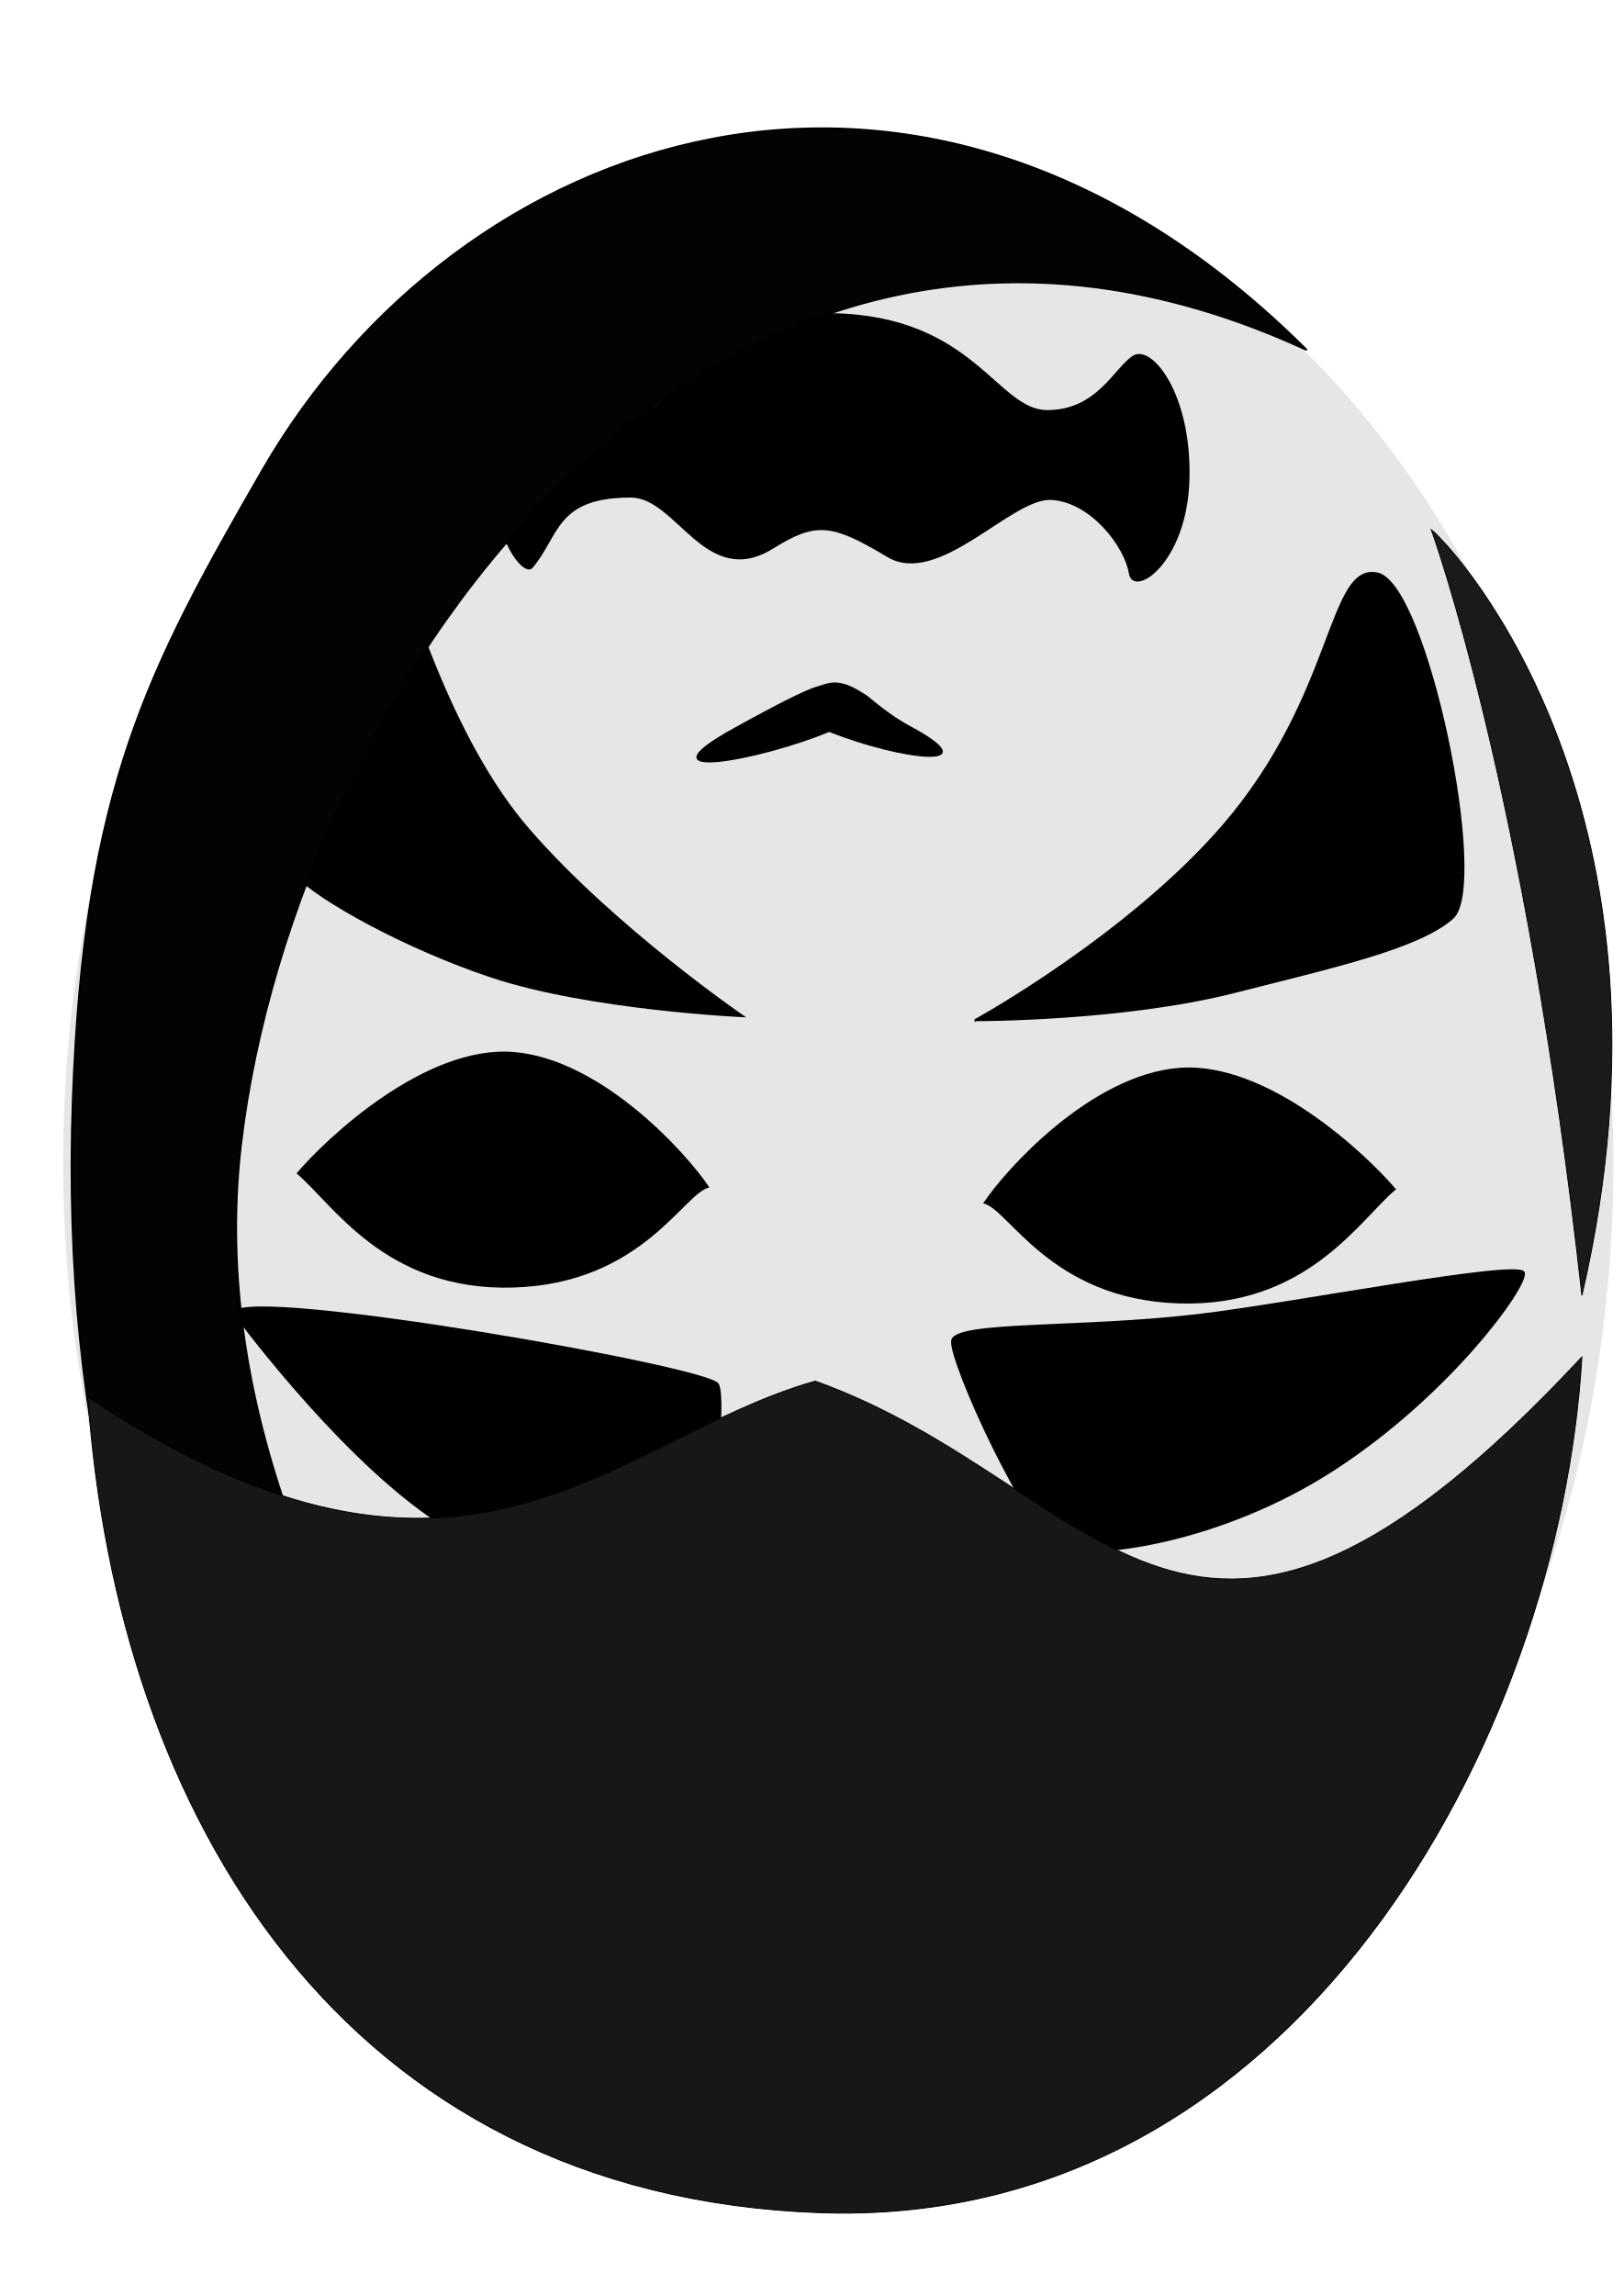
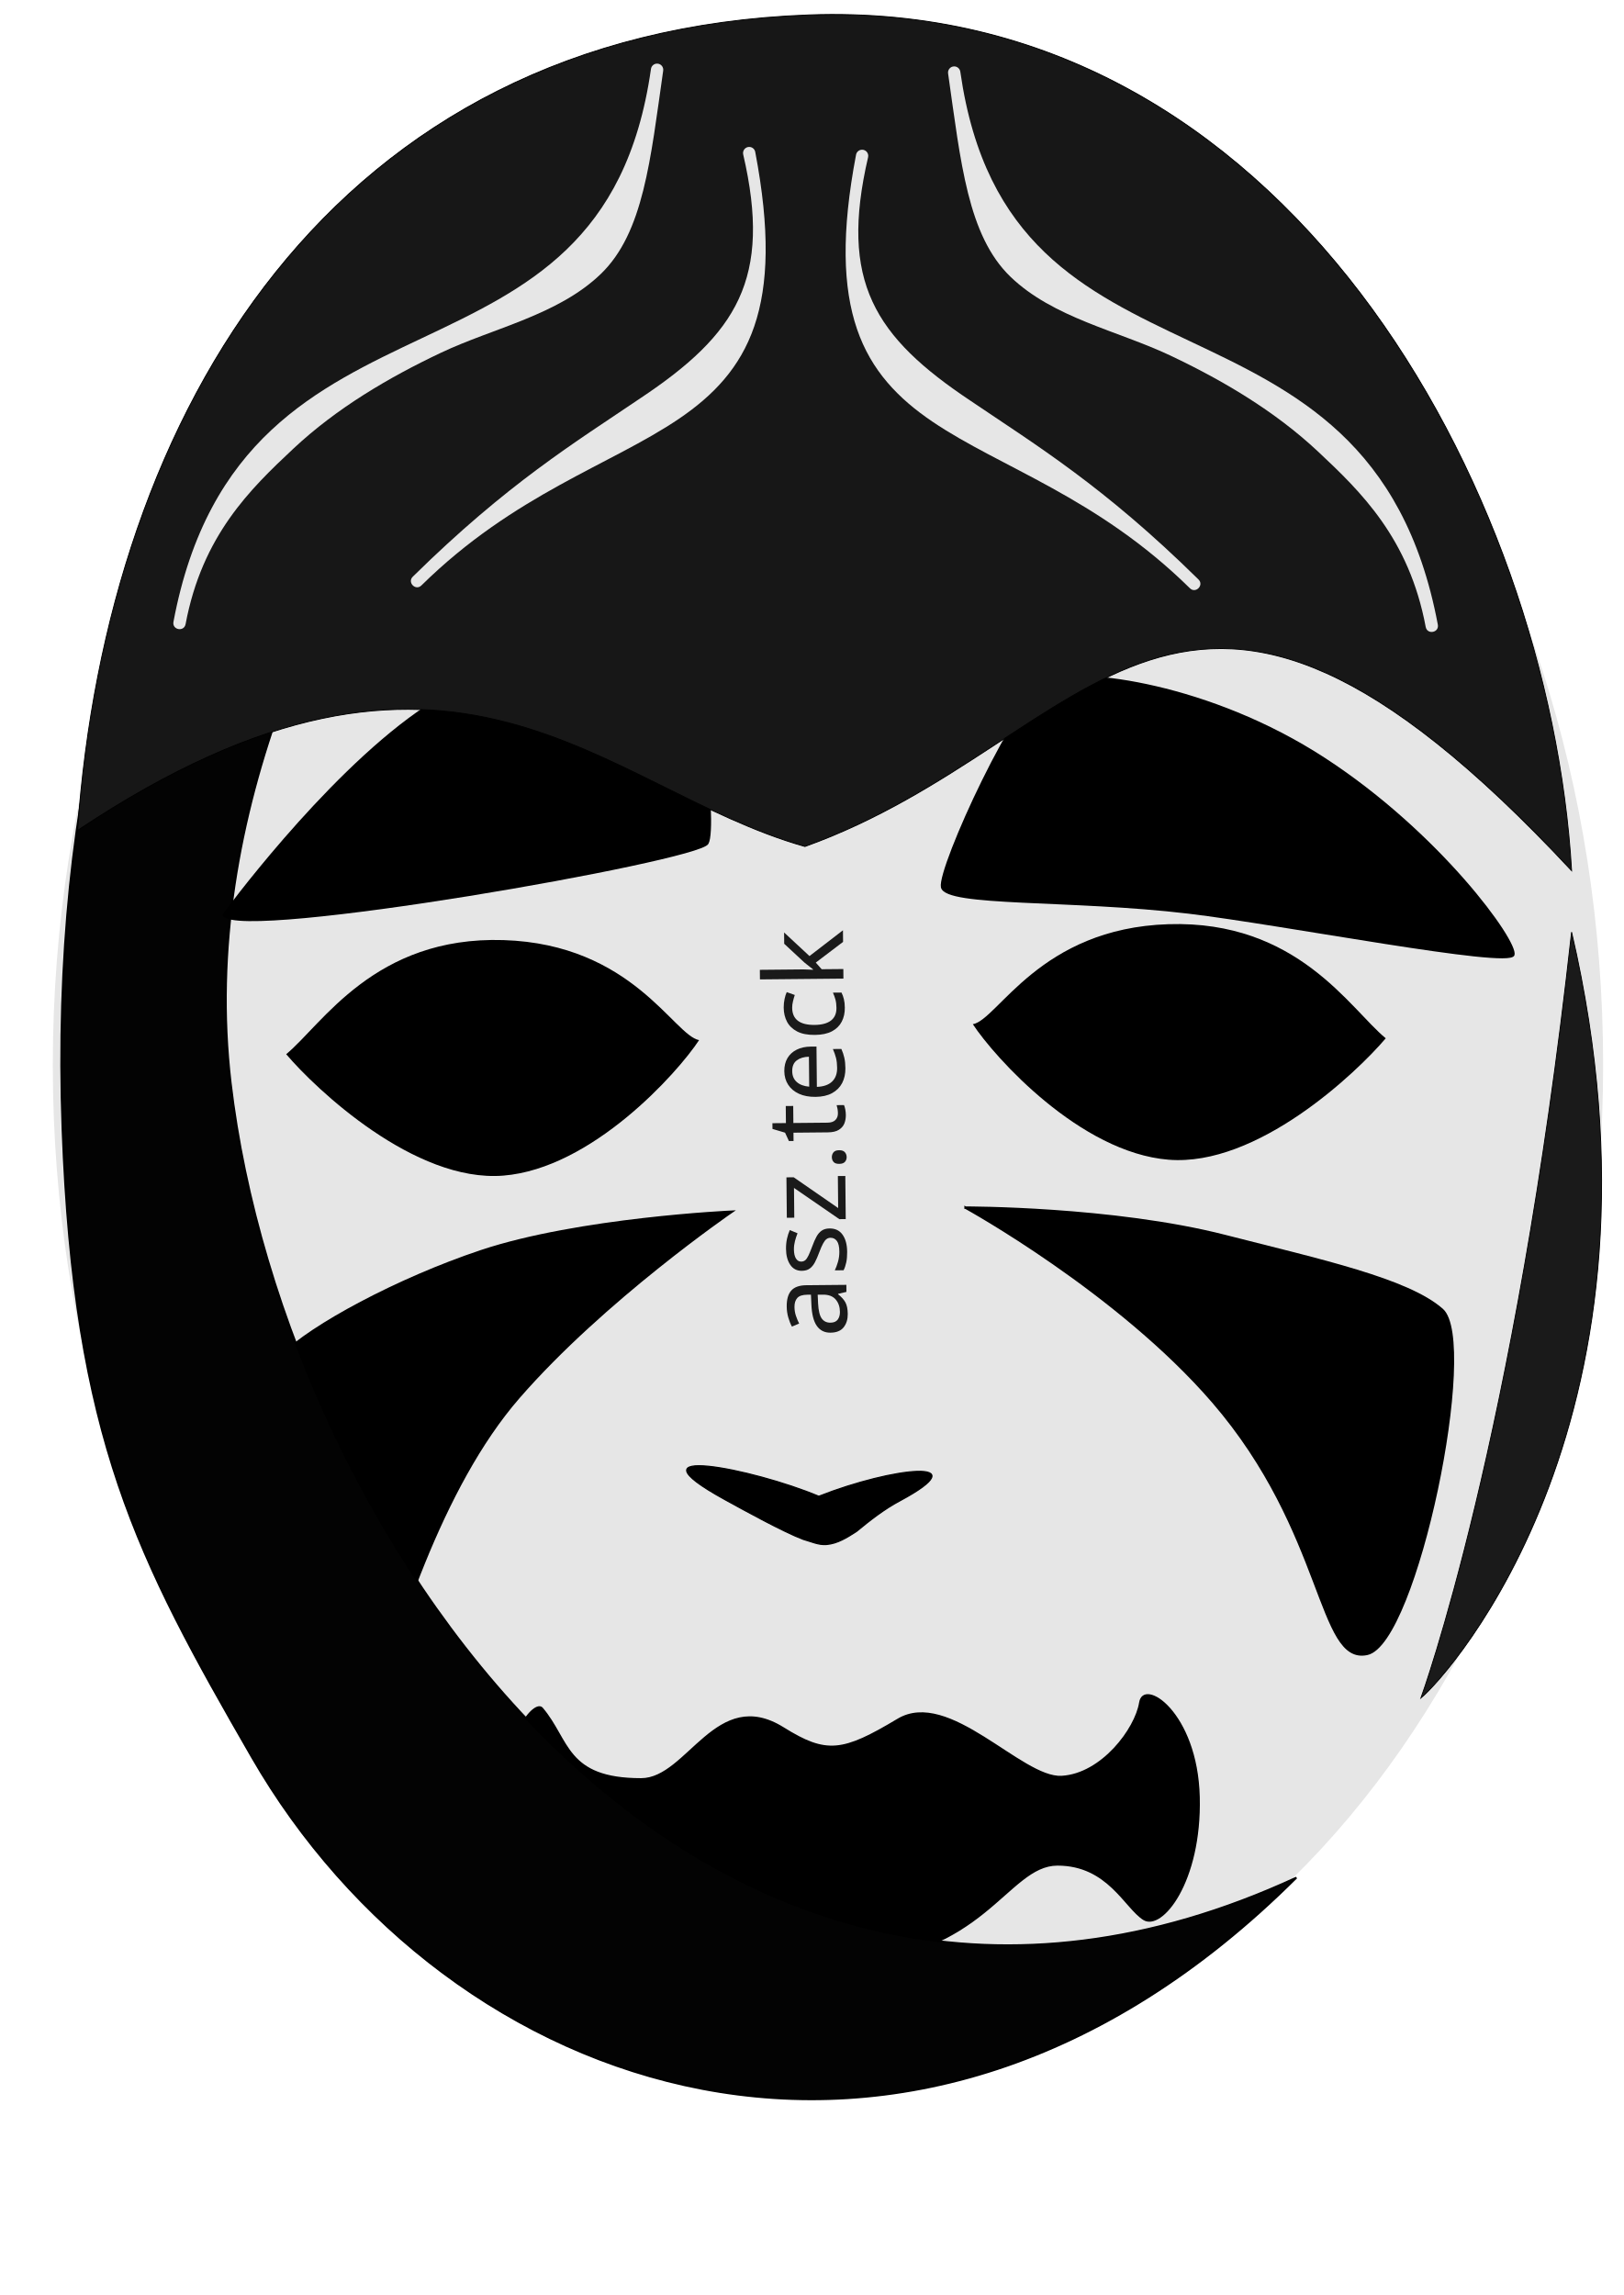
<svg xmlns="http://www.w3.org/2000/svg" width="500mm" height="707mm" viewBox="0 0 500 707" version="1.1" id="svg4312">
  <defs id="defs4309">
    <symbol id="symbol10546-1">
      <path style="fill:#000000;fill-opacity:1;stroke:none;stroke-width:0.265;stroke-linecap:butt;stroke-linejoin:miter;stroke-miterlimit:4;stroke-dasharray:none;stroke-opacity:1" d="m 164.756,90.193 c -9.903,1.852 -8.051,13.489 -26.237,14.826 -18.186,1.337 -21.824,-11.158 -28.229,-12.264 -5.908,-1.02 -6.703,-2.538 -0.677,-4.527 5.219,-1.722 11.757,-16.337 28.924,-15.779 17.167,0.558 22.688,13.194 26.047,13.832 5.094,0.967 6.204,2.783 0.171,3.912 z" id="path4524-1" />
      <path style="fill:#000000;fill-opacity:1;stroke:none;stroke-width:0.24;stroke-linecap:butt;stroke-linejoin:miter;stroke-miterlimit:4;stroke-dasharray:none;stroke-opacity:1" d="m 182.672,110.79 c 3.344,8.845 18.111,31.979 19.226,36.402 1.115,4.423 -11.981,16.67 -15.882,18.031 -3.901,1.361 -2.786,6.464 -0.279,5.784 2.508,-0.68 29.814,-11.907 30.928,-21.093 1.115,-9.186 -25.077,-33.34 -28.978,-39.464 -3.901,-6.124 -7.802,-4.082 -5.015,0.34 z" id="path5135-2" />
      <path style="fill:#000000;fill-opacity:1;stroke:none;stroke-width:0.222px;stroke-linecap:butt;stroke-linejoin:miter;stroke-opacity:1" d="m 179.803,191.685 c 4.117,-7.446 9.331,-8.009 13.997,-8.009 4.666,0 10.978,8.935 16.192,8.637 5.214,-0.298 9.606,-5.957 10.154,-9.233 0.549,-3.276 7.684,1.191 7.959,11.913 0.274,10.722 -4.94,16.977 -7.41,15.488 -2.47,-1.489 -4.666,-6.85 -11.252,-6.85 -6.587,0 -9.606,11.914 -28.268,12.211 -18.662,0.298 -18.937,-12.807 -26.896,-12.807 -7.959,0 -9.719,4.646 -12.624,8.042 -1.782,2.083 -5.384,-2.492 -5.341,-13.064 0.043,-10.572 4.485,-15.549 5.615,-14.271 3.586,4.054 3.019,8.869 12.899,8.869 6.038,0 8.904,-8.439 15.491,-8.439 6.587,0 9.484,7.512 9.484,7.512 z" id="path5286-9" />
      <path style="fill:#000000;fill-opacity:1;stroke:#000000;stroke-width:0.293px;stroke-linecap:butt;stroke-linejoin:miter;stroke-opacity:1" d="m 162.174,115.715 c 0,0 -20.331,2.273 -33.046,7.612 -10.834,4.549 -22.038,11.799 -25.582,16.064 -3.748,4.512 4.68,36.81 10.618,37.312 5.937,0.503 11.601,-20.506 21.15,-33.467 10.499,-14.25 26.859,-27.521 26.859,-27.521 z" id="path7632-1" />
      <path style="fill:#000000;fill-opacity:1;stroke:#000000;stroke-width:0.293px;stroke-linecap:butt;stroke-linejoin:miter;stroke-opacity:1" d="m 206.006,118.127 c 0,0 17.285,2.045 30.084,7.18 10.905,4.376 20.798,7.92 24.409,12.128 3.82,4.452 -7.808,40.679 -13.737,41.276 -5.929,0.597 -3.094,-15.52 -14.505,-33.237 -9.584,-14.88 -26.25,-27.348 -26.25,-27.348 z" id="path7632-7-6" />
      <path style="fill:#000000;fill-opacity:1;stroke:none;stroke-width:0.265;stroke-linecap:butt;stroke-linejoin:miter;stroke-miterlimit:4;stroke-dasharray:none;stroke-opacity:1" d="m 191.795,89.462 c 9.903,1.852 8.051,13.489 26.237,14.826 18.186,1.337 21.824,-11.158 28.229,-12.264 5.908,-1.02 6.703,-2.538 0.677,-4.527 -5.219,-1.722 -11.757,-16.337 -28.924,-15.779 -17.167,0.558 -22.688,13.194 -26.047,13.832 -5.094,0.967 -6.204,2.783 -0.171,3.912 z" id="path4524-0-4" />
    </symbol>
  </defs>
  <g id="layer1">
-     <g id="g22351" transform="translate(484.2591,56.03659)">
-       <ellipse style="fill:#e6e6e6;fill-opacity:1;stroke:none;stroke-width:0.579;stroke-linecap:square;stroke-miterlimit:4;stroke-dasharray:none;paint-order:markers fill stroke" id="path11425-0-3" cx="-226.03" cy="-302.084" rx="238.788" ry="312.973" transform="scale(1,-1)" />
-       <path style="fill:#000000;fill-opacity:1;stroke:none;stroke-width:0.602;stroke-linecap:butt;stroke-linejoin:miter;stroke-miterlimit:4;stroke-dasharray:none;stroke-opacity:1" d="m -326.043,268.043 c -27.309,-2.201 -57.796,26.689 -66.881,37.404 11.056,9.11 27.203,36.395 66.924,35.152 39.722,-1.243 52.497,-29.393 60.269,-30.814 -6.64,-10.121 -33.002,-39.541 -60.311,-41.743 z" id="path4524-6-5" />
-       <path style="fill:#000000;fill-opacity:1;stroke:none;stroke-width:0.533px;stroke-linecap:butt;stroke-linejoin:miter;stroke-opacity:1" d="m -210.957,115.539 c 15.903,9.527 38.331,-18.3 50.578,-17.571 12.246,0.728 22.559,14.564 23.848,22.574 1.289,8.01 18.047,-2.913 18.692,-29.128 0.645,-26.215 -11.602,-41.507 -17.403,-37.866 -5.801,3.641 -10.957,16.748 -26.427,16.748 -15.469,0 -22.559,-29.128 -66.389,-29.856 -43.829,-0.728 -44.474,31.312 -63.166,31.312 -18.692,0 -22.827,-11.36 -29.649,-19.661 -4.186,-5.093 -12.644,6.093 -12.543,31.94 0.101,25.847 10.532,38.017 13.188,34.892 8.422,-9.912 7.09,-21.684 30.294,-21.684 14.18,0 23.086,28.663 43.911,15.668 13.2,-8.237 18.085,-7.541 35.066,2.632 z" id="path5286-1-6" />
-       <path style="fill:#000000;fill-opacity:1;stroke:#000000;stroke-width:0.665px;stroke-linecap:butt;stroke-linejoin:miter;stroke-opacity:1" d="m -255.546,256.975 c 0,0 -47.264,-2.145 -77.364,-12.198 -25.646,-8.565 -52.52,-23.082 -61.291,-32.059 -9.278,-9.496 22.308,-130.882 26.006,-117.603 8.674,31.154 22.992,77.057 46.83,104.508 26.209,30.182 65.819,57.352 65.819,57.352 z" id="path7632-17-5" />
-       <path style="fill:#000000;fill-opacity:1;stroke:#000000;stroke-width:0.746px;stroke-linecap:butt;stroke-linejoin:miter;stroke-opacity:1" d="m -183.642,258.175 c 0,0 45.324,0.107 79.977,-8.758 29.526,-7.554 56.183,-13.355 66.793,-22.67 11.223,-9.854 -7.921,-102.794 -23.075,-106.037 -15.154,-3.244 -12.686,37.406 -47.547,77.756 -29.28,33.89 -76.148,59.71 -76.148,59.71 z" id="path7632-7-9-0" />
-       <path style="fill:#030303;fill-opacity:1;stroke:#000000;stroke-width:0.601px;stroke-linecap:butt;stroke-linejoin:miter;stroke-opacity:1" d="m -252.743,612.913 c -109.821,-1.558 -216.794,-119.404 -209.065,-330.608 3.492,-95.425 23.045,-132.185 58.342,-193.42 60.057,-104.189 202.508,-155.886 321.731,-37.111 -181.672,-83.895 -311.682,103.171 -328.321,244.96 -19.301,164.466 157.312,316.179 157.312,316.179 z" id="path14196-8" />
-       <path style="fill:#000000;fill-opacity:1;stroke:#000000;stroke-width:0.764px;stroke-linecap:butt;stroke-linejoin:miter;stroke-opacity:1" d="m -412.173,348.329 c 5.189,-7.803 146.02,16.907 148.985,22.109 2.965,5.202 -2.965,59.826 -10.377,64.378 -7.412,4.552 -48.92,-3.251 -78.569,-24.06 -29.649,-20.809 -60.039,-62.427 -60.039,-62.427 z" id="path18194-4" />
-       <path style="fill:#000000;fill-opacity:1;stroke:#000000;stroke-width:0.64px;stroke-linecap:butt;stroke-linejoin:miter;stroke-opacity:1" d="m -73.058,396.421 c 35.494,-23.107 59.377,-56.312 58.207,-60.369 -1.17,-4.057 -70.966,9.532 -100.081,13.003 -36.288,4.325 -74.821,2.066 -75.991,7.862 -1.17,5.796 23.722,60.289 33.343,63.752 9.62,3.463 49.029,-1.14 84.523,-24.247 z" id="path19024-7" />
-       <path style="fill:#000000;fill-opacity:1;stroke:none;stroke-width:0.602;stroke-linecap:butt;stroke-linejoin:miter;stroke-miterlimit:4;stroke-dasharray:none;stroke-opacity:1" d="m -121.087,272.939 c 27.309,-2.201 57.796,26.689 66.881,37.404 -11.056,9.11 -27.203,36.395 -66.924,35.152 -39.722,-1.243 -52.497,-29.393 -60.269,-30.814 6.64,-10.121 33.002,-39.541 60.311,-41.743 z" id="path4524-6-2-8" />
-       <path style="fill:#171717;fill-opacity:1;stroke:#000000;stroke-width:0.275px;stroke-linecap:butt;stroke-linejoin:miter;stroke-opacity:1" d="m -457.195,374.389 c 116.443,77.629 161.347,12.833 224.072,-4.961 90.121,32.34 114.386,123.263 236.168,-7.433 C -3.869,479.59 -85.293,630.989 -231.937,625.604 -378.581,620.22 -448.117,503.369 -457.195,374.389 Z" id="path21445" />
-       <path style="opacity:1;fill:#000000;fill-opacity:1;stroke:#000000;stroke-width:0.359;stroke-linecap:round;stroke-linejoin:round;stroke-miterlimit:10;stroke-dasharray:none;stroke-dashoffset:0;stroke-opacity:1" id="path13204" d="m -228.851,169.257 c 22.807,9 49.816,11.933 24.907,-1.435 -4.654,-2.479 -8.998,-5.839 -13.286,-9.388 -3.009,-1.949 -5.868,-3.738 -9.234,-4.031 -2.44,-0.212 -4.832,0.928 -7.188,1.583 -6.01,2.248 -18.384,9.084 -24.174,12.272 -31.671,17.438 8.623,9.541 28.975,0.999 z" />
-       <path style="fill:#1a1a1a;stroke:#000000;stroke-width:0.27px;stroke-linecap:butt;stroke-linejoin:miter;stroke-opacity:1" d="M -43.355,107.131 C -34.67,114.244 37.452,194.651 3.045,343.056 -14.171,186.767 -43.355,107.131 -43.355,107.131 Z" id="path13226" />
+     <g id="g22351" transform="translate(482.1424,28.51993)">
+       <ellipse style="fill:#e6e6e6;fill-opacity:1;stroke:none;stroke-width:0.579;stroke-linecap:square;stroke-miterlimit:4;stroke-dasharray:none;paint-order:markers fill stroke" id="path11425-0-3" cx="-227.088" cy="299.6" rx="238.788" ry="312.973" />
+       <path style="fill:#000000;fill-opacity:1;stroke:none;stroke-width:0.602;stroke-linecap:butt;stroke-linejoin:miter;stroke-miterlimit:4;stroke-dasharray:none;stroke-opacity:1" d="m -327.101,333.641 c -27.309,2.201 -57.796,-26.689 -66.881,-37.404 11.056,-9.11 27.203,-36.395 66.924,-35.152 39.722,1.243 52.497,29.393 60.269,30.814 -6.64,10.121 -33.002,39.541 -60.311,41.743 z" id="path4524-6-5" />
+       <path style="fill:#000000;fill-opacity:1;stroke:none;stroke-width:0.533px;stroke-linecap:butt;stroke-linejoin:miter;stroke-opacity:1" d="m -205.666,500.961 c 15.903,-9.527 38.331,18.3 50.578,17.572 12.246,-0.728 22.559,-14.564 23.848,-22.574 1.289,-8.01 18.047,2.913 18.692,29.128 0.645,26.215 -11.602,41.507 -17.403,37.866 -5.801,-3.641 -10.957,-16.748 -26.427,-16.748 -15.469,0 -22.559,29.128 -66.389,29.856 -43.829,0.728 -44.474,-31.312 -63.166,-31.312 -18.692,0 -22.827,11.36 -29.649,19.661 -4.186,5.093 -12.644,-6.093 -12.543,-31.94 0.101,-25.847 10.532,-38.017 13.188,-34.892 8.422,9.912 7.09,21.684 30.294,21.684 14.18,0 23.086,-28.663 43.911,-15.668 13.2,8.237 18.085,7.541 35.066,-2.632 z" id="path5286-1-6" />
+       <path style="fill:#000000;fill-opacity:1;stroke:#000000;stroke-width:0.665px;stroke-linecap:butt;stroke-linejoin:miter;stroke-opacity:1" d="m -256.605,344.709 c 0,0 -47.264,2.145 -77.364,12.198 -25.646,8.565 -52.52,23.082 -61.291,32.059 -9.278,9.496 22.308,130.882 26.006,117.603 8.674,-31.154 22.992,-77.057 46.83,-104.508 26.209,-30.182 65.819,-57.352 65.819,-57.352 z" id="path7632-17-5" />
+       <path style="fill:#000000;fill-opacity:1;stroke:#000000;stroke-width:0.746px;stroke-linecap:butt;stroke-linejoin:miter;stroke-opacity:1" d="m -184.7,343.509 c 0,0 45.324,-0.107 79.977,8.758 29.526,7.554 56.183,13.355 66.793,22.67 11.223,9.854 -7.921,102.794 -23.075,106.037 -15.154,3.244 -12.686,-37.406 -47.547,-77.756 -29.28,-33.89 -76.148,-59.71 -76.148,-59.71 z" id="path7632-7-9-0" />
+       <path style="fill:#030303;fill-opacity:1;stroke:#000000;stroke-width:0.601px;stroke-linecap:butt;stroke-linejoin:miter;stroke-opacity:1" d="m -253.802,-11.229 c -109.821,1.558 -216.794,119.404 -209.065,330.608 3.492,95.425 23.045,132.185 58.342,193.42 60.057,104.189 202.508,155.886 321.731,37.111 -181.672,83.895 -311.682,-103.172 -328.321,-244.96 -19.301,-164.466 157.312,-316.179 157.312,-316.179 z" id="path14196-8" />
+       <path style="fill:#000000;fill-opacity:1;stroke:#000000;stroke-width:0.764px;stroke-linecap:butt;stroke-linejoin:miter;stroke-opacity:1" d="m -413.232,253.354 c 5.189,7.803 146.02,-16.907 148.985,-22.109 2.965,-5.202 -2.965,-59.826 -10.377,-64.378 -7.412,-4.552 -48.92,3.251 -78.569,24.06 -29.649,20.809 -60.039,62.427 -60.039,62.427 z" id="path18194-4" />
+       <path style="fill:#000000;fill-opacity:1;stroke:#000000;stroke-width:0.64px;stroke-linecap:butt;stroke-linejoin:miter;stroke-opacity:1" d="m -74.116,205.263 c 35.494,23.107 59.377,56.312 58.207,60.369 -1.17,4.057 -70.966,-9.532 -100.081,-13.003 -36.288,-4.325 -74.821,-2.066 -75.991,-7.862 -1.17,-5.796 23.722,-60.289 33.343,-63.752 9.62,-3.463 49.029,1.14 84.523,24.247 z" id="path19024-7" />
+       <path style="fill:#000000;fill-opacity:1;stroke:none;stroke-width:0.602;stroke-linecap:butt;stroke-linejoin:miter;stroke-miterlimit:4;stroke-dasharray:none;stroke-opacity:1" d="m -122.145,328.744 c 27.309,2.201 57.796,-26.689 66.881,-37.404 -11.056,-9.11 -27.203,-36.395 -66.924,-35.152 -39.722,1.243 -52.497,29.393 -60.269,30.814 6.64,10.121 33.002,39.541 60.311,41.743 z" id="path4524-6-2-8" />
+       <path style="fill:#171717;fill-opacity:1;stroke:#000000;stroke-width:0.275px;stroke-linecap:butt;stroke-linejoin:miter;stroke-opacity:1" d="m -458.253,227.294 c 116.443,-77.629 161.347,-12.833 224.072,4.961 90.121,-32.34 114.386,-123.263 236.168,7.433 C -4.927,122.094 -86.351,-29.306 -232.995,-23.921 c -146.644,5.385 -216.18,122.236 -225.258,251.215 z" id="path21445" />
+       <path style="opacity:1;fill:#000000;fill-opacity:1;stroke:#000000;stroke-width:0.359;stroke-linecap:round;stroke-linejoin:round;stroke-miterlimit:10;stroke-dasharray:none;stroke-dashoffset:0;stroke-opacity:1" id="path13204" d="m -229.91,432.426 c 22.807,-9 49.816,-11.933 24.907,1.435 -4.654,2.479 -8.998,5.839 -13.286,9.388 -3.009,1.949 -5.868,3.738 -9.234,4.031 -2.44,0.212 -4.832,-0.928 -7.188,-1.583 -6.01,-2.248 -18.384,-9.084 -24.174,-12.272 -31.671,-17.438 8.623,-9.541 28.975,-0.999 z" />
+       <path style="fill:#1a1a1a;stroke:#000000;stroke-width:0.27px;stroke-linecap:butt;stroke-linejoin:miter;stroke-opacity:1" d="M -44.413,494.552 C -35.728,487.439 36.394,407.032 1.987,258.628 -15.23,414.917 -44.413,494.552 -44.413,494.552 Z" id="path13226" />
+       <path style="color:#000000;font-style:normal;font-variant:normal;font-weight:normal;font-stretch:normal;font-size:medium;line-height:normal;font-family:sans-serif;font-variant-ligatures:normal;font-variant-position:normal;font-variant-caps:normal;font-variant-numeric:normal;font-variant-alternates:normal;font-feature-settings:normal;text-indent:0;text-align:start;text-decoration:none;text-decoration-line:none;text-decoration-style:solid;text-decoration-color:#000000;letter-spacing:normal;word-spacing:normal;text-transform:none;writing-mode:lr-tb;direction:ltr;text-orientation:mixed;dominant-baseline:auto;baseline-shift:baseline;text-anchor:start;white-space:normal;shape-padding:0;clip-rule:nonzero;display:inline;overflow:visible;visibility:visible;opacity:1;isolation:auto;mix-blend-mode:normal;color-interpolation:sRGB;color-interpolation-filters:linearRGB;solid-color:#000000;solid-opacity:1;vector-effect:none;fill:#e6e6e6;fill-opacity:1;fill-rule:nonzero;stroke:none;stroke-width:3.8;stroke-linecap:round;stroke-linejoin:miter;stroke-miterlimit:4;stroke-dasharray:none;stroke-dashoffset:0;stroke-opacity:1;color-rendering:auto;image-rendering:auto;shape-rendering:auto;text-rendering:auto;enable-background:accumulate" d="m -279.676,-8.922 c -0.975,-0.026 -1.811,0.689 -1.936,1.656 -3.818,26.726 -13.42,43.51 -26.029,55.648 -12.609,12.139 -28.353,19.623 -44.479,27.25 -16.125,7.627 -32.629,15.4 -46.459,28.355 -13.83,12.955 -24.883,31.104 -30.129,59.057 -0.467,2.491 3.269,3.192 3.736,0.701 5.124,-27.3 19.945,-41.633 33.226,-54.074 13.281,-12.44 29.358,-21.918 45.484,-29.545 16.126,-7.628 36.01,-11.552 49.192,-24.243 13.183,-12.691 15.305,-35.215 19.219,-62.61 0.179,-1.133 -0.68,-2.165 -1.826,-2.195 z" id="path1316" />
+       <path style="color:#000000;font-style:normal;font-variant:normal;font-weight:normal;font-stretch:normal;font-size:medium;line-height:normal;font-family:sans-serif;font-variant-ligatures:normal;font-variant-position:normal;font-variant-caps:normal;font-variant-numeric:normal;font-variant-alternates:normal;font-feature-settings:normal;text-indent:0;text-align:start;text-decoration:none;text-decoration-line:none;text-decoration-style:solid;text-decoration-color:#000000;letter-spacing:normal;word-spacing:normal;text-transform:none;writing-mode:lr-tb;direction:ltr;text-orientation:mixed;dominant-baseline:auto;baseline-shift:baseline;text-anchor:start;white-space:normal;shape-padding:0;clip-rule:nonzero;display:inline;overflow:visible;visibility:visible;opacity:1;isolation:auto;mix-blend-mode:normal;color-interpolation:sRGB;color-interpolation-filters:linearRGB;solid-color:#000000;solid-opacity:1;vector-effect:none;fill:#e6e6e6;fill-opacity:1;fill-rule:nonzero;stroke:none;stroke-width:3.785;stroke-linecap:round;stroke-linejoin:miter;stroke-miterlimit:4;stroke-dasharray:none;stroke-dashoffset:0;stroke-opacity:1;color-rendering:auto;image-rendering:auto;shape-rendering:auto;text-rendering:auto;enable-background:accumulate" d="m -251.359,16.742 c -1.197,0.003 -2.09,1.101 -1.85,2.273 8.916,38.348 -1.936,55.357 -31.715,75.179 -20.236,13.702 -40.87,26.211 -70.011,54.896 -1.896,1.768 0.856,4.564 2.654,2.697 28.493,-28.047 58.256,-37.054 79.27,-51.283 10.507,-7.115 18.834,-15.676 23.221,-28.5 4.387,-12.824 4.864,-29.738 0.301,-53.697 -0.16,-0.907 -0.949,-1.567 -1.869,-1.564 z" id="path1322" />
+       <path style="color:#000000;font-style:normal;font-variant:normal;font-weight:normal;font-stretch:normal;font-size:medium;line-height:normal;font-family:sans-serif;font-variant-ligatures:normal;font-variant-position:normal;font-variant-caps:normal;font-variant-numeric:normal;font-variant-alternates:normal;font-feature-settings:normal;text-indent:0;text-align:start;text-decoration:none;text-decoration-line:none;text-decoration-style:solid;text-decoration-color:#000000;letter-spacing:normal;word-spacing:normal;text-transform:none;writing-mode:lr-tb;direction:ltr;text-orientation:mixed;dominant-baseline:auto;baseline-shift:baseline;text-anchor:start;white-space:normal;shape-padding:0;clip-rule:nonzero;display:inline;overflow:visible;visibility:visible;opacity:1;isolation:auto;mix-blend-mode:normal;color-interpolation:sRGB;color-interpolation-filters:linearRGB;solid-color:#000000;solid-opacity:1;vector-effect:none;fill:#e6e6e6;fill-opacity:1;fill-rule:nonzero;stroke:none;stroke-width:3.8;stroke-linecap:round;stroke-linejoin:miter;stroke-miterlimit:4;stroke-dasharray:none;stroke-dashoffset:0;stroke-opacity:1;color-rendering:auto;image-rendering:auto;shape-rendering:auto;text-rendering:auto;enable-background:accumulate" d="m -188.253,-8.063 c 0.975,-0.026 1.811,0.689 1.936,1.656 3.818,26.726 13.42,43.51 26.029,55.648 12.609,12.139 28.353,19.623 44.479,27.25 16.125,7.627 32.629,15.4 46.459,28.355 13.83,12.955 24.883,31.104 30.129,59.057 0.467,2.491 -3.269,3.192 -3.736,0.701 -5.124,-27.3 -19.945,-41.633 -33.226,-54.074 -13.281,-12.44 -29.358,-21.918 -45.484,-29.545 -16.126,-7.628 -36.01,-11.552 -49.192,-24.243 -13.183,-12.691 -15.305,-35.215 -19.219,-62.61 -0.179,-1.133 0.68,-2.165 1.826,-2.195 z" id="path1316-9" />
+       <path style="color:#000000;font-style:normal;font-variant:normal;font-weight:normal;font-stretch:normal;font-size:medium;line-height:normal;font-family:sans-serif;font-variant-ligatures:normal;font-variant-position:normal;font-variant-caps:normal;font-variant-numeric:normal;font-variant-alternates:normal;font-feature-settings:normal;text-indent:0;text-align:start;text-decoration:none;text-decoration-line:none;text-decoration-style:solid;text-decoration-color:#000000;letter-spacing:normal;word-spacing:normal;text-transform:none;writing-mode:lr-tb;direction:ltr;text-orientation:mixed;dominant-baseline:auto;baseline-shift:baseline;text-anchor:start;white-space:normal;shape-padding:0;clip-rule:nonzero;display:inline;overflow:visible;visibility:visible;opacity:1;isolation:auto;mix-blend-mode:normal;color-interpolation:sRGB;color-interpolation-filters:linearRGB;solid-color:#000000;solid-opacity:1;vector-effect:none;fill:#e6e6e6;fill-opacity:1;fill-rule:nonzero;stroke:none;stroke-width:3.785;stroke-linecap:round;stroke-linejoin:miter;stroke-miterlimit:4;stroke-dasharray:none;stroke-dashoffset:0;stroke-opacity:1;color-rendering:auto;image-rendering:auto;shape-rendering:auto;text-rendering:auto;enable-background:accumulate" d="m -216.569,17.601 c 1.197,0.003 2.09,1.101 1.85,2.273 -8.916,38.348 1.936,55.357 31.715,75.179 20.236,13.702 40.87,26.211 70.011,54.896 1.896,1.768 -0.856,4.564 -2.654,2.697 -28.493,-28.047 -58.256,-37.054 -79.27,-51.283 -10.507,-7.115 -18.834,-15.676 -23.221,-28.5 -4.387,-12.824 -4.864,-29.738 -0.301,-53.697 0.16,-0.907 0.949,-1.567 1.869,-1.564 z" id="path1322-3" />
+       <text xml:space="preserve" style="font-style:normal;font-variant:normal;font-weight:normal;font-stretch:normal;font-size:33.842px;line-height:1.25;font-family:'HVD Comic Serif Pro';-inkscape-font-specification:'HVD Comic Serif Pro';letter-spacing:0px;word-spacing:0px;fill:#1a1a1a;fill-opacity:1;stroke:none;stroke-width:0.846" x="-381.404" y="-224.929" id="text1370" transform="rotate(-90.54894)">
+         <tspan id="tspan1368" x="-381.404" y="-224.929" style="fill:#1a1a1a;stroke-width:0.846">asz.teck</tspan>
+         <tspan x="-381.404" y="-182.627" style="fill:#1a1a1a;stroke-width:0.846" id="tspan1372" />
+       </text>
    </g>
  </g>
</svg>
